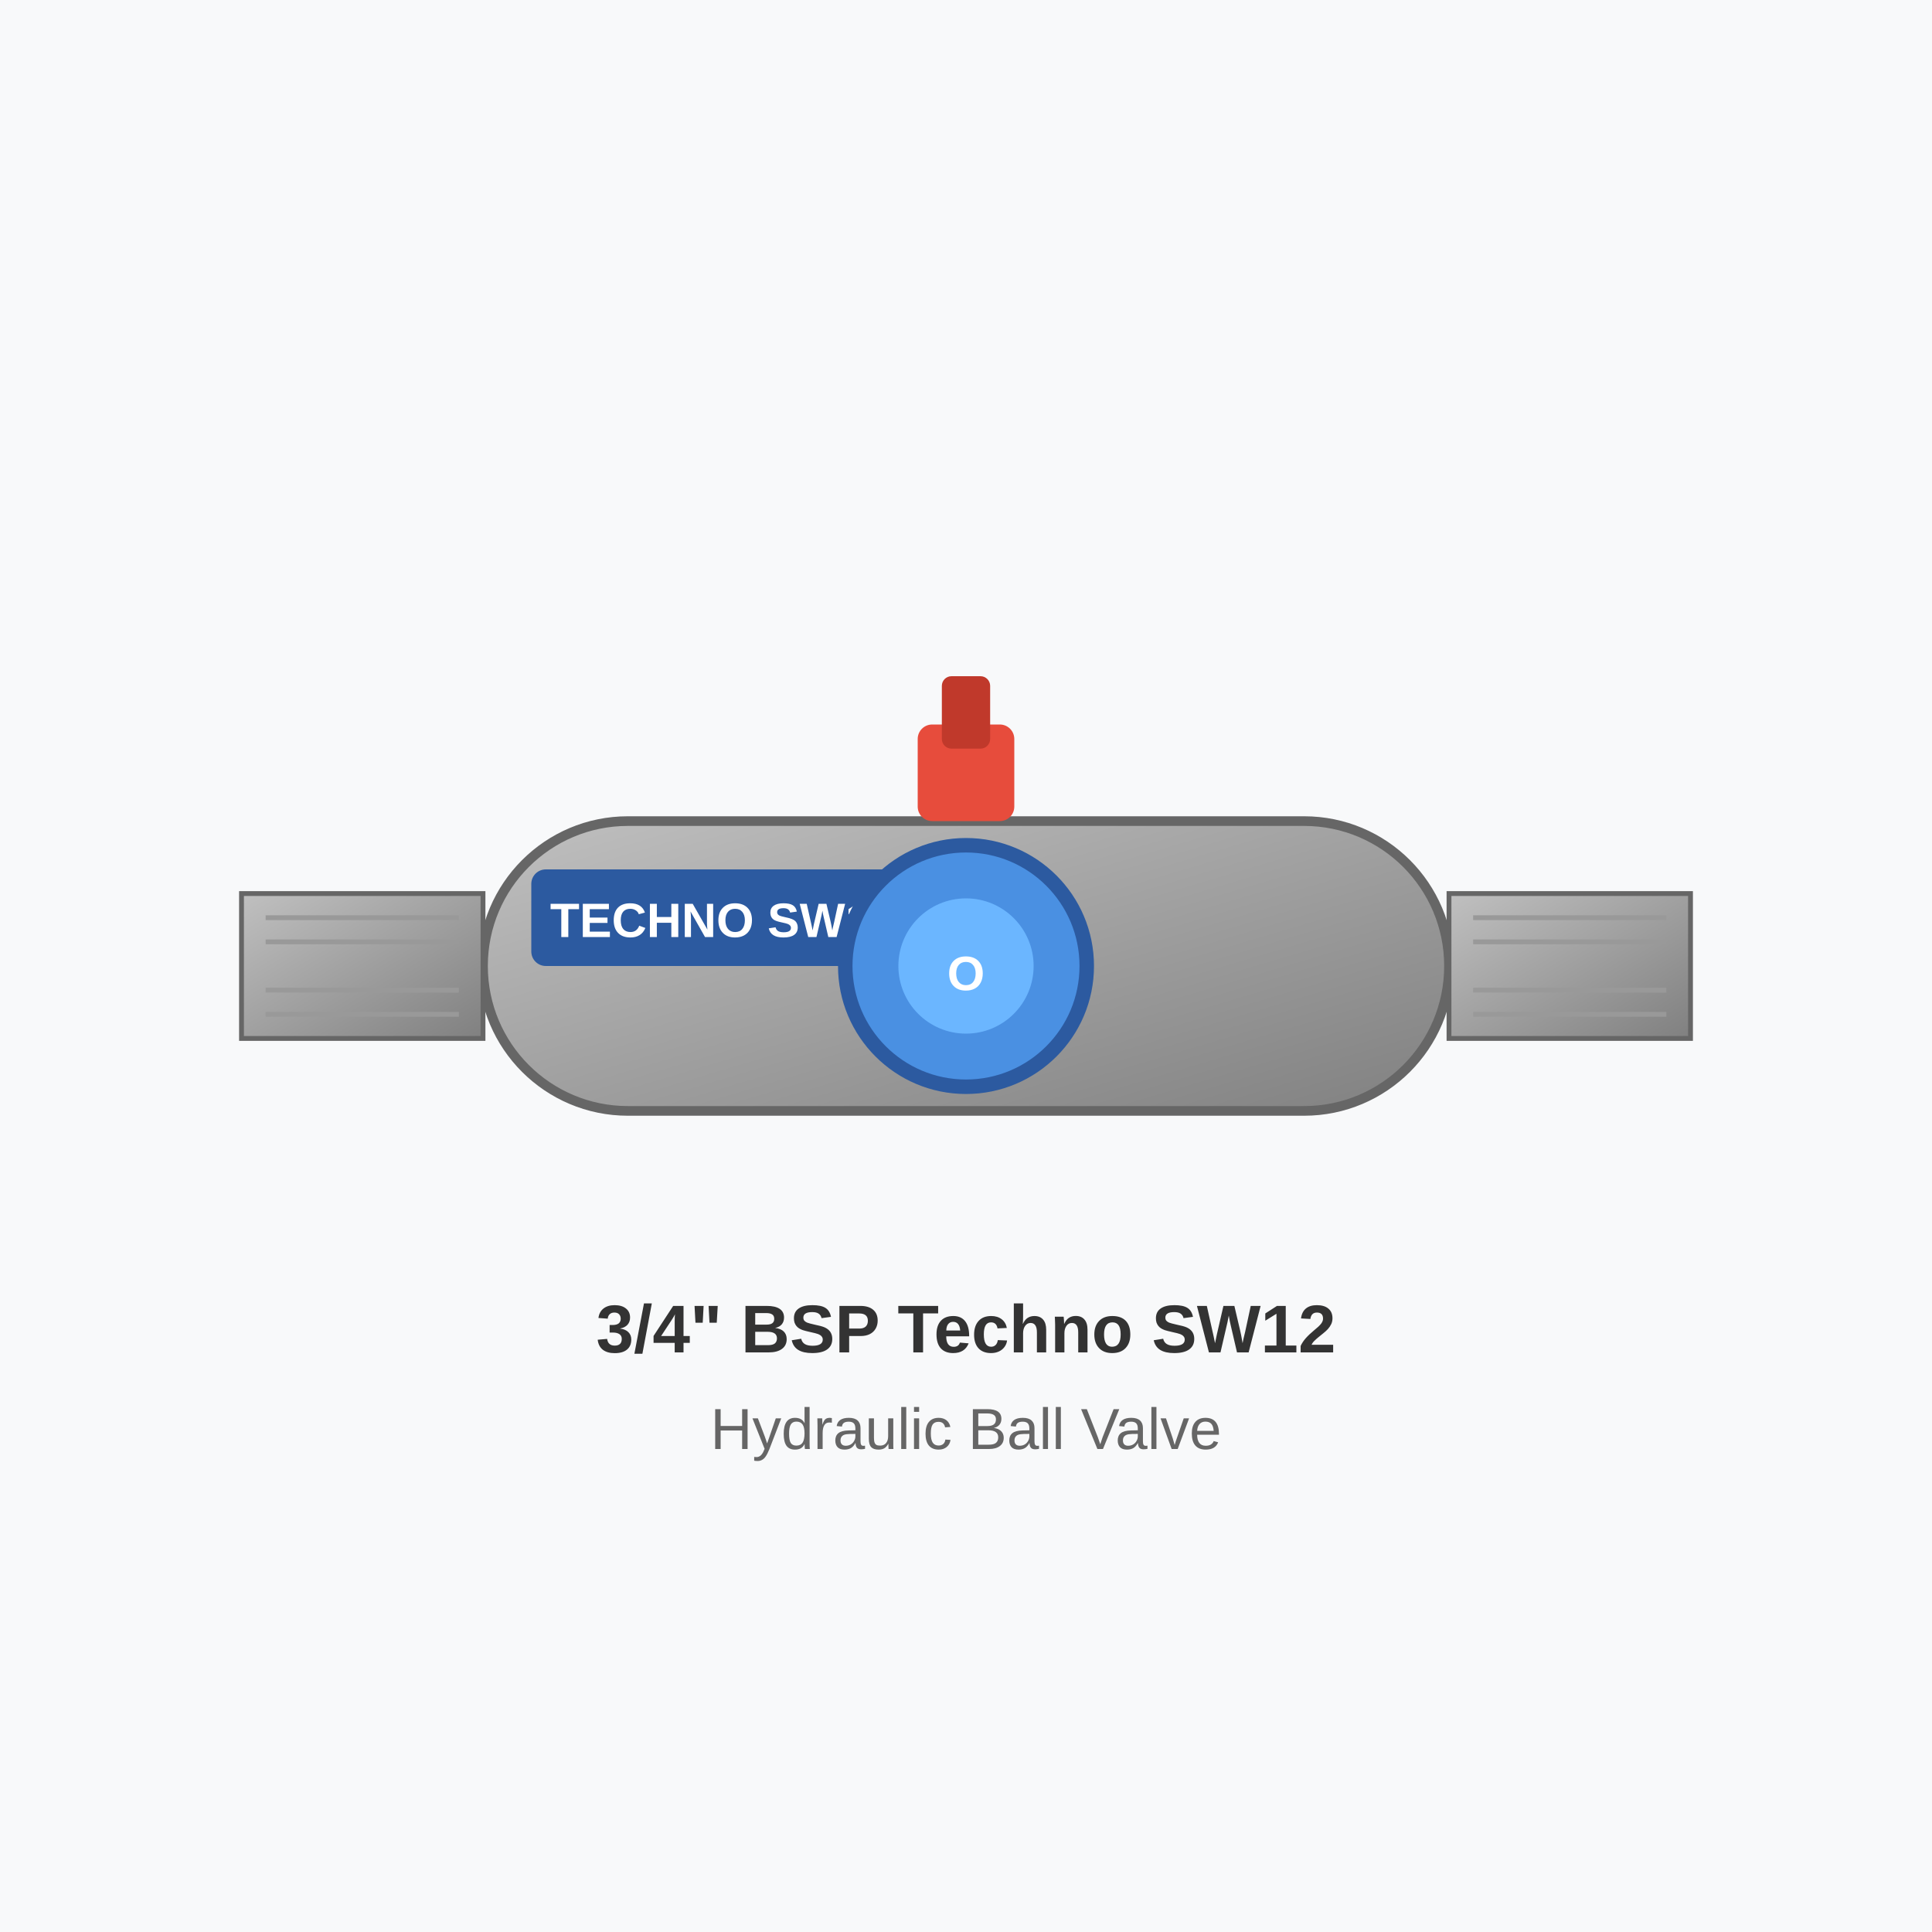
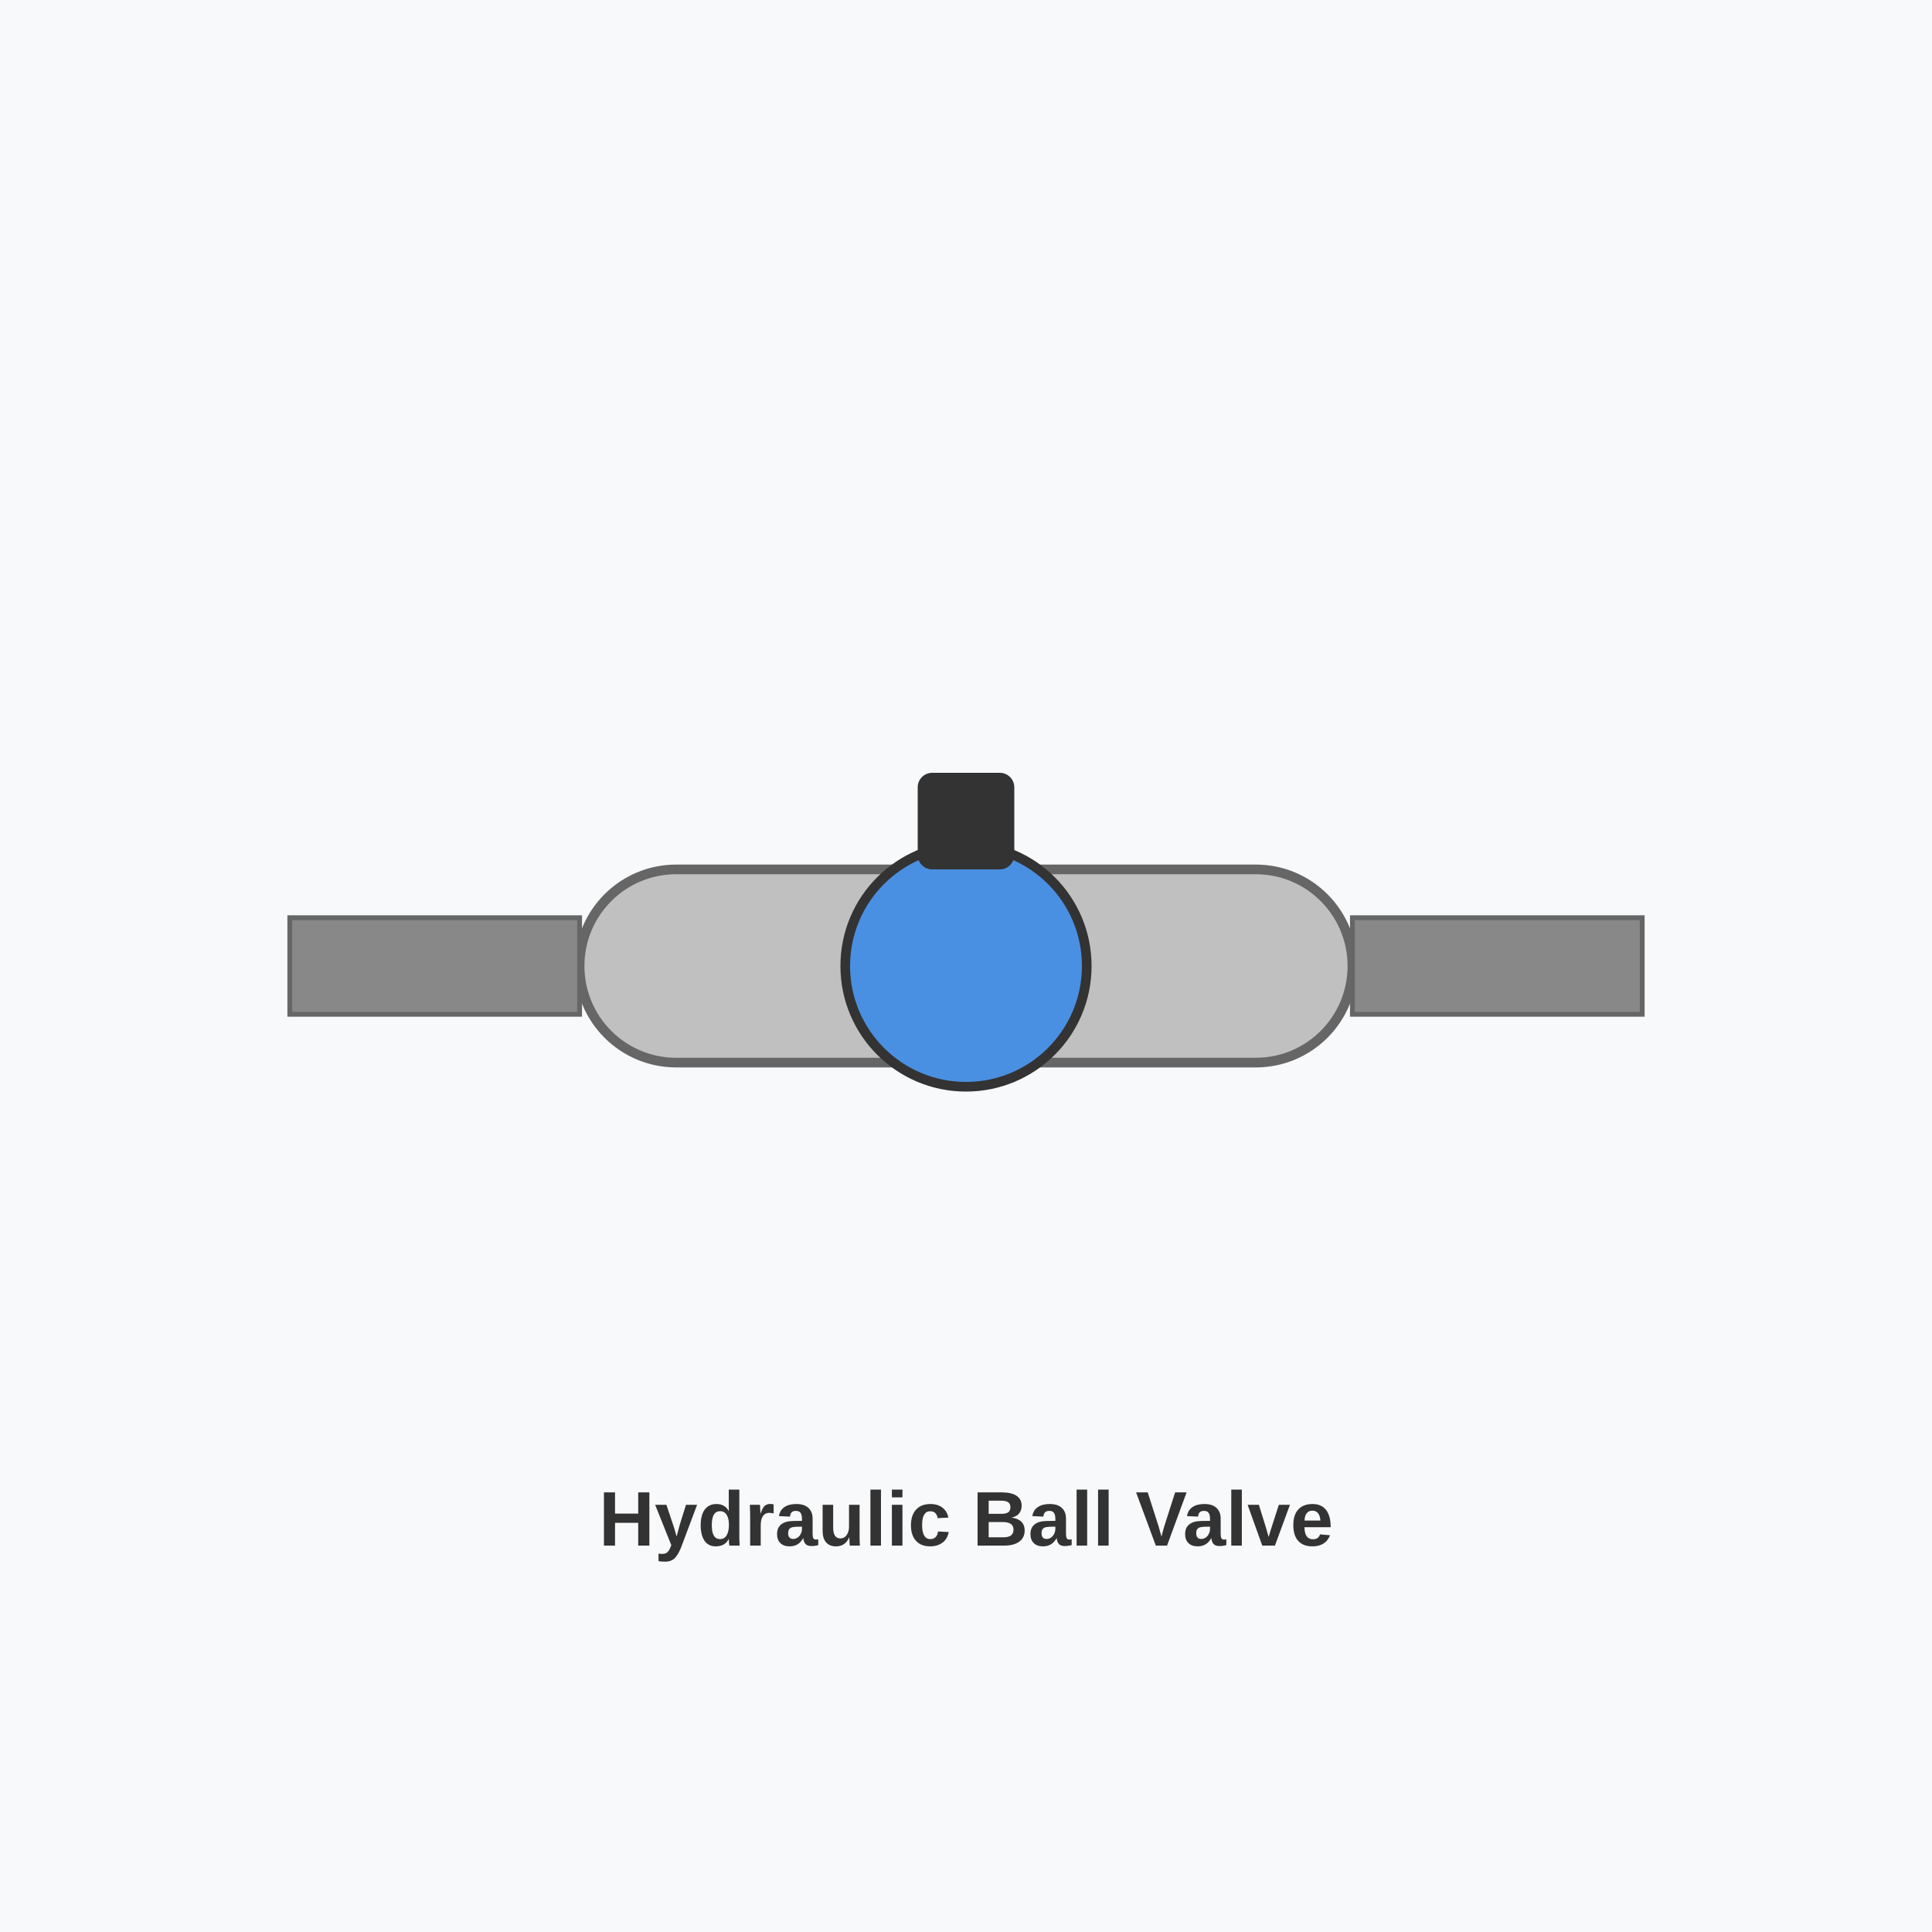
<svg xmlns="http://www.w3.org/2000/svg" width="400" height="400" viewBox="0 0 400 400">
-   <defs>
-     <linearGradient id="hydraulicGrad" x1="0%" y1="0%" x2="100%" y2="100%">
-       <stop offset="0%" style="stop-color:#c0c0c0" />
-       <stop offset="100%" style="stop-color:#808080" />
-     </linearGradient>
-   </defs>
  <rect width="400" height="400" fill="#f8f9fa" />
-   <rect x="100" y="170" width="200" height="60" fill="url(#hydraulicGrad)" stroke="#666" stroke-width="2" rx="30" />
-   <rect x="110" y="180" width="80" height="20" fill="#2c5aa0" rx="3" />
-   <text x="150" y="194" text-anchor="middle" font-family="Arial" font-size="10" font-weight="bold" fill="white">TECHNO SW12</text>
-   <circle cx="200" cy="200" r="25" fill="#4a90e2" stroke="#2c5aa0" stroke-width="3" />
-   <circle cx="200" cy="200" r="15" fill="#6bb6ff" stroke="#4a90e2" stroke-width="2" />
-   <text x="200" y="205" text-anchor="middle" font-family="Arial" font-size="10" font-weight="bold" fill="white">O</text>
-   <rect x="190" y="150" width="20" height="20" fill="#e74c3c" rx="3" />
-   <rect x="195" y="140" width="10" height="15" fill="#c0392b" rx="2" />
-   <rect x="50" y="185" width="50" height="30" fill="url(#hydraulicGrad)" stroke="#666" />
-   <rect x="300" y="185" width="50" height="30" fill="url(#hydraulicGrad)" stroke="#666" />
-   <g stroke="#999" stroke-width="1" fill="none">
-     <line x1="55" y1="190" x2="95" y2="190" />
-     <line x1="55" y1="195" x2="95" y2="195" />
-     <line x1="55" y1="205" x2="95" y2="205" />
-     <line x1="55" y1="210" x2="95" y2="210" />
-     <line x1="305" y1="190" x2="345" y2="190" />
-     <line x1="305" y1="195" x2="345" y2="195" />
-     <line x1="305" y1="205" x2="345" y2="205" />
-     <line x1="305" y1="210" x2="345" y2="210" />
-   </g>
-   <text x="200" y="280" text-anchor="middle" font-family="Arial" font-size="14" font-weight="bold" fill="#333">3/4" BSP Techno SW12</text>
-   <text x="200" y="300" text-anchor="middle" font-family="Arial" font-size="12" fill="#666">Hydraulic Ball Valve</text>
+   <rect x="120" y="180" width="160" height="40" fill="#c0c0c0" stroke="#666" stroke-width="2" rx="20" />
+   <circle cx="200" cy="200" r="25" fill="#4a90e2" stroke="#333" stroke-width="2" />
+   <rect x="190" y="160" width="20" height="20" fill="#333" rx="3" />
+   <rect x="60" y="190" width="60" height="20" fill="#888" stroke="#666" stroke-width="1" />
+   <rect x="280" y="190" width="60" height="20" fill="#888" stroke="#666" stroke-width="1" />
+   <text x="200" y="320" text-anchor="middle" font-family="Arial" font-size="16" font-weight="bold" fill="#333">Hydraulic Ball Valve</text>
</svg>
